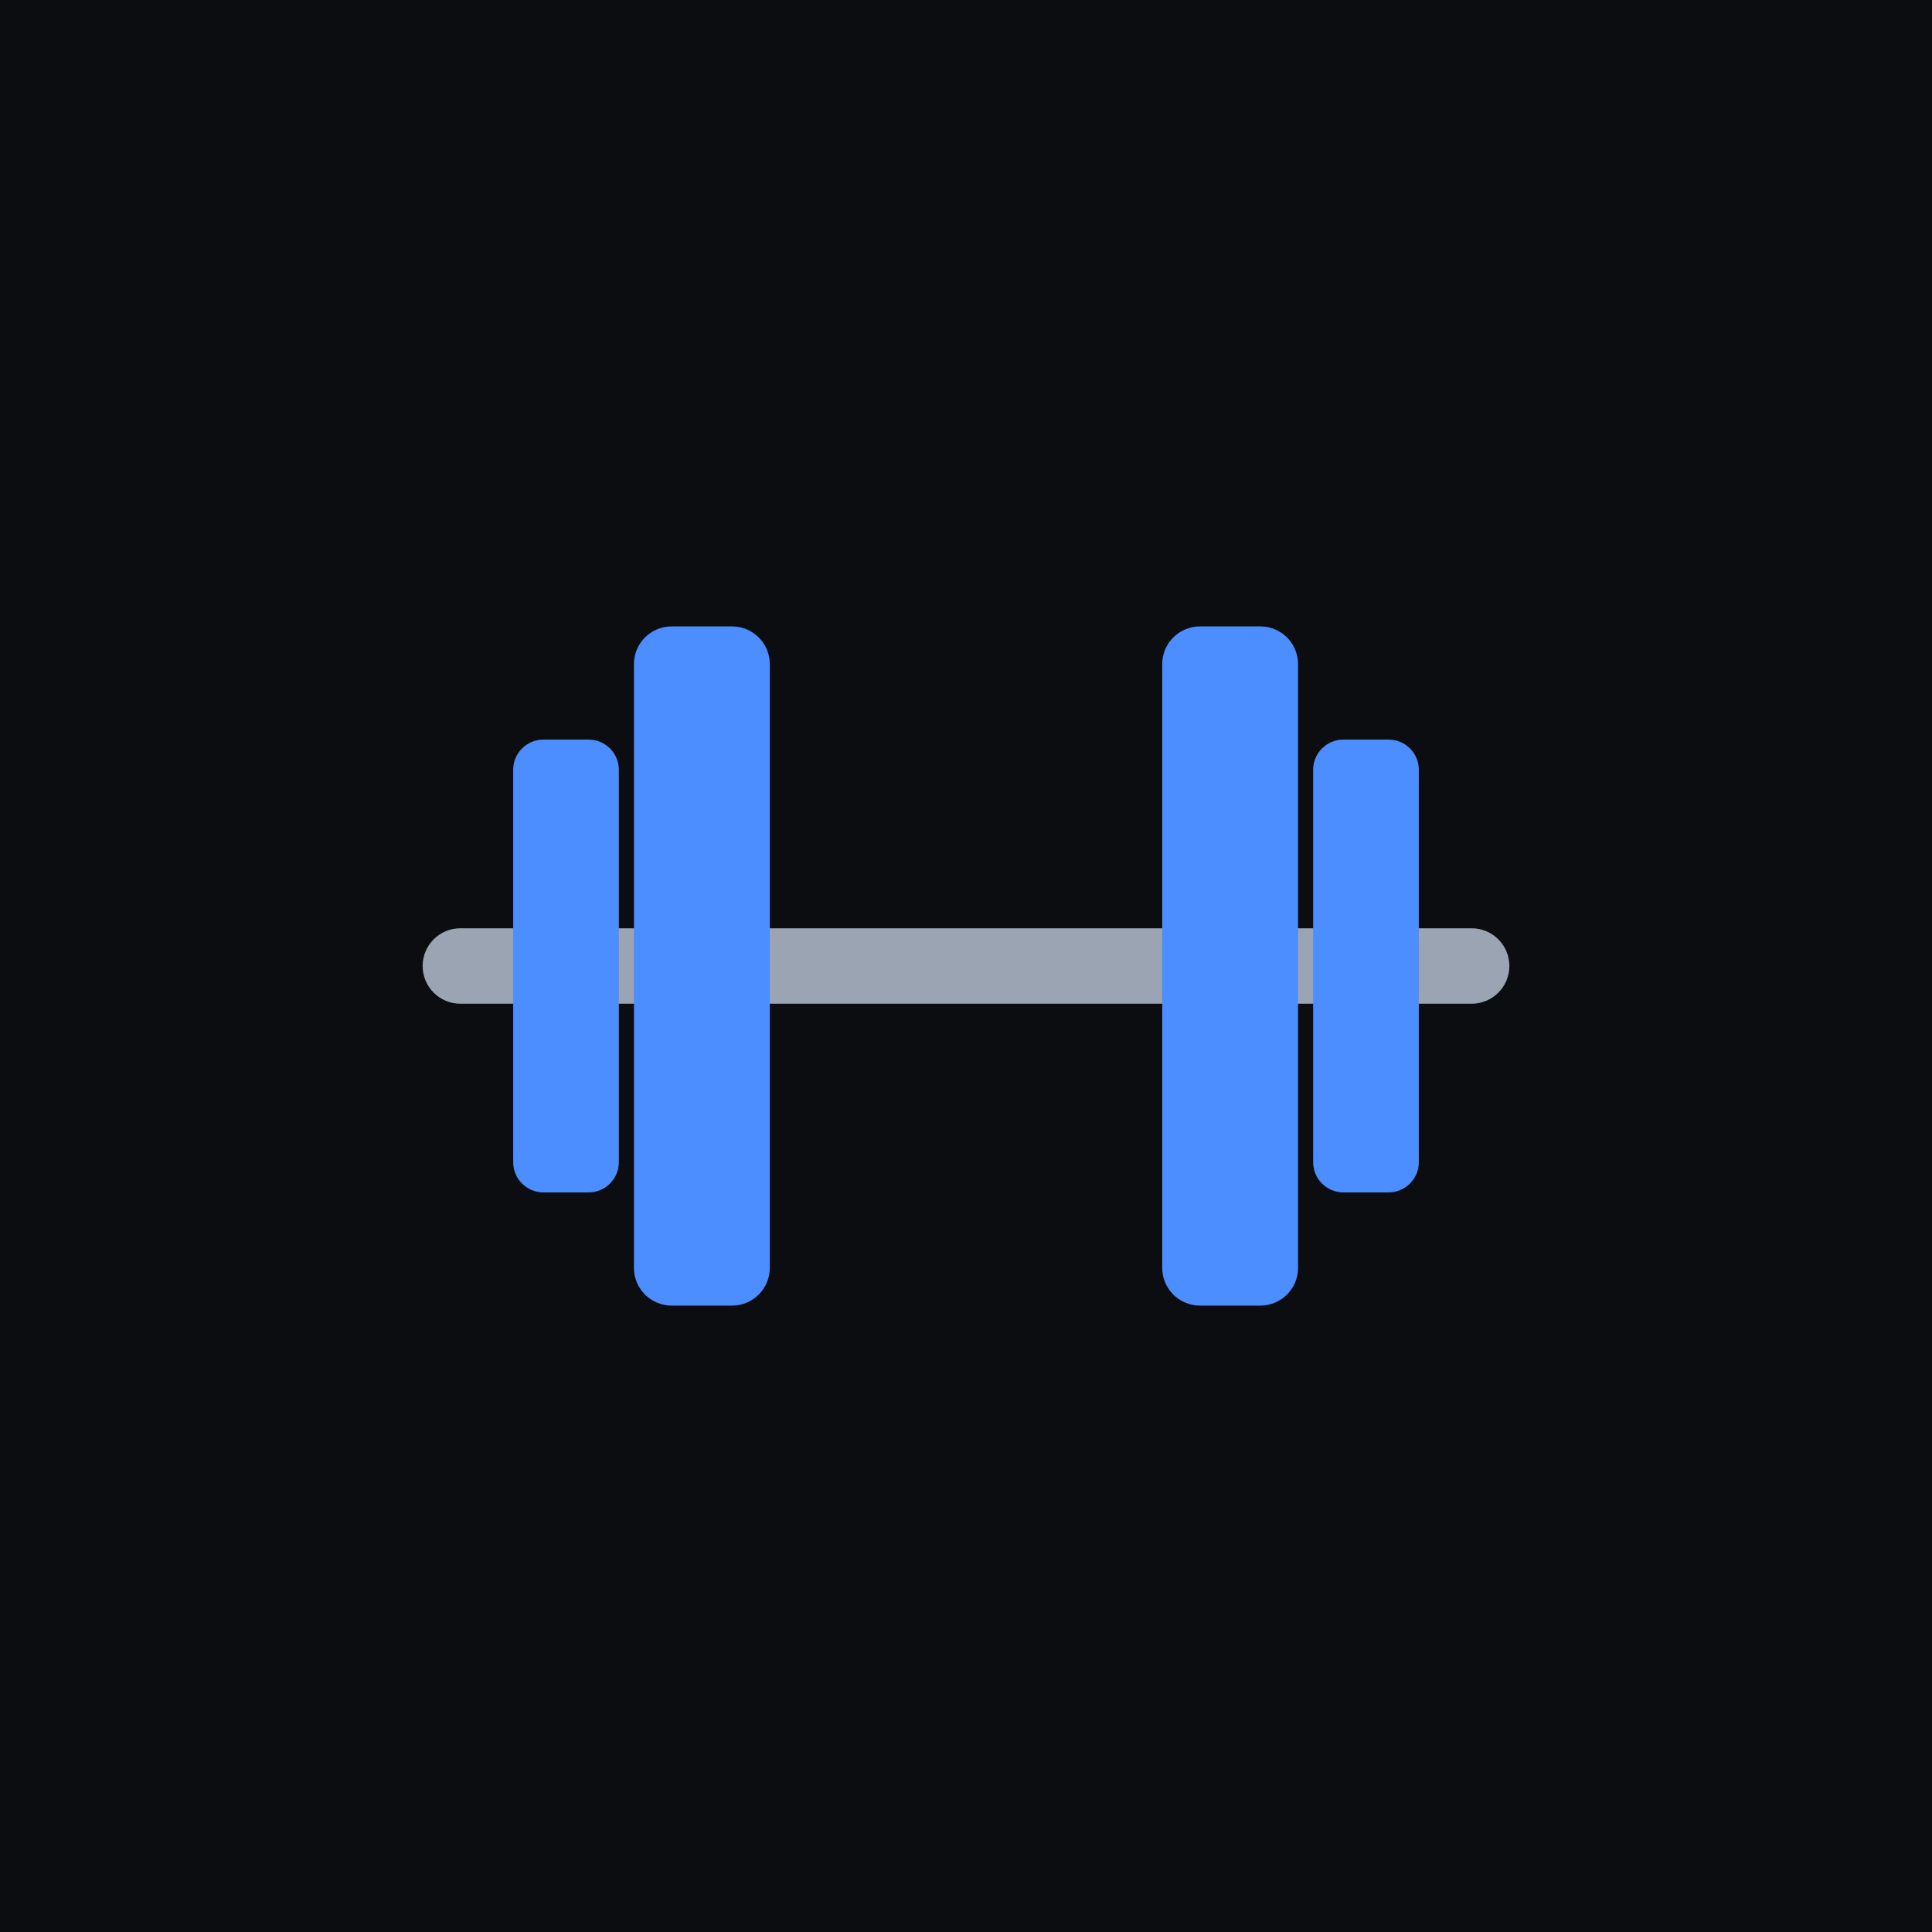
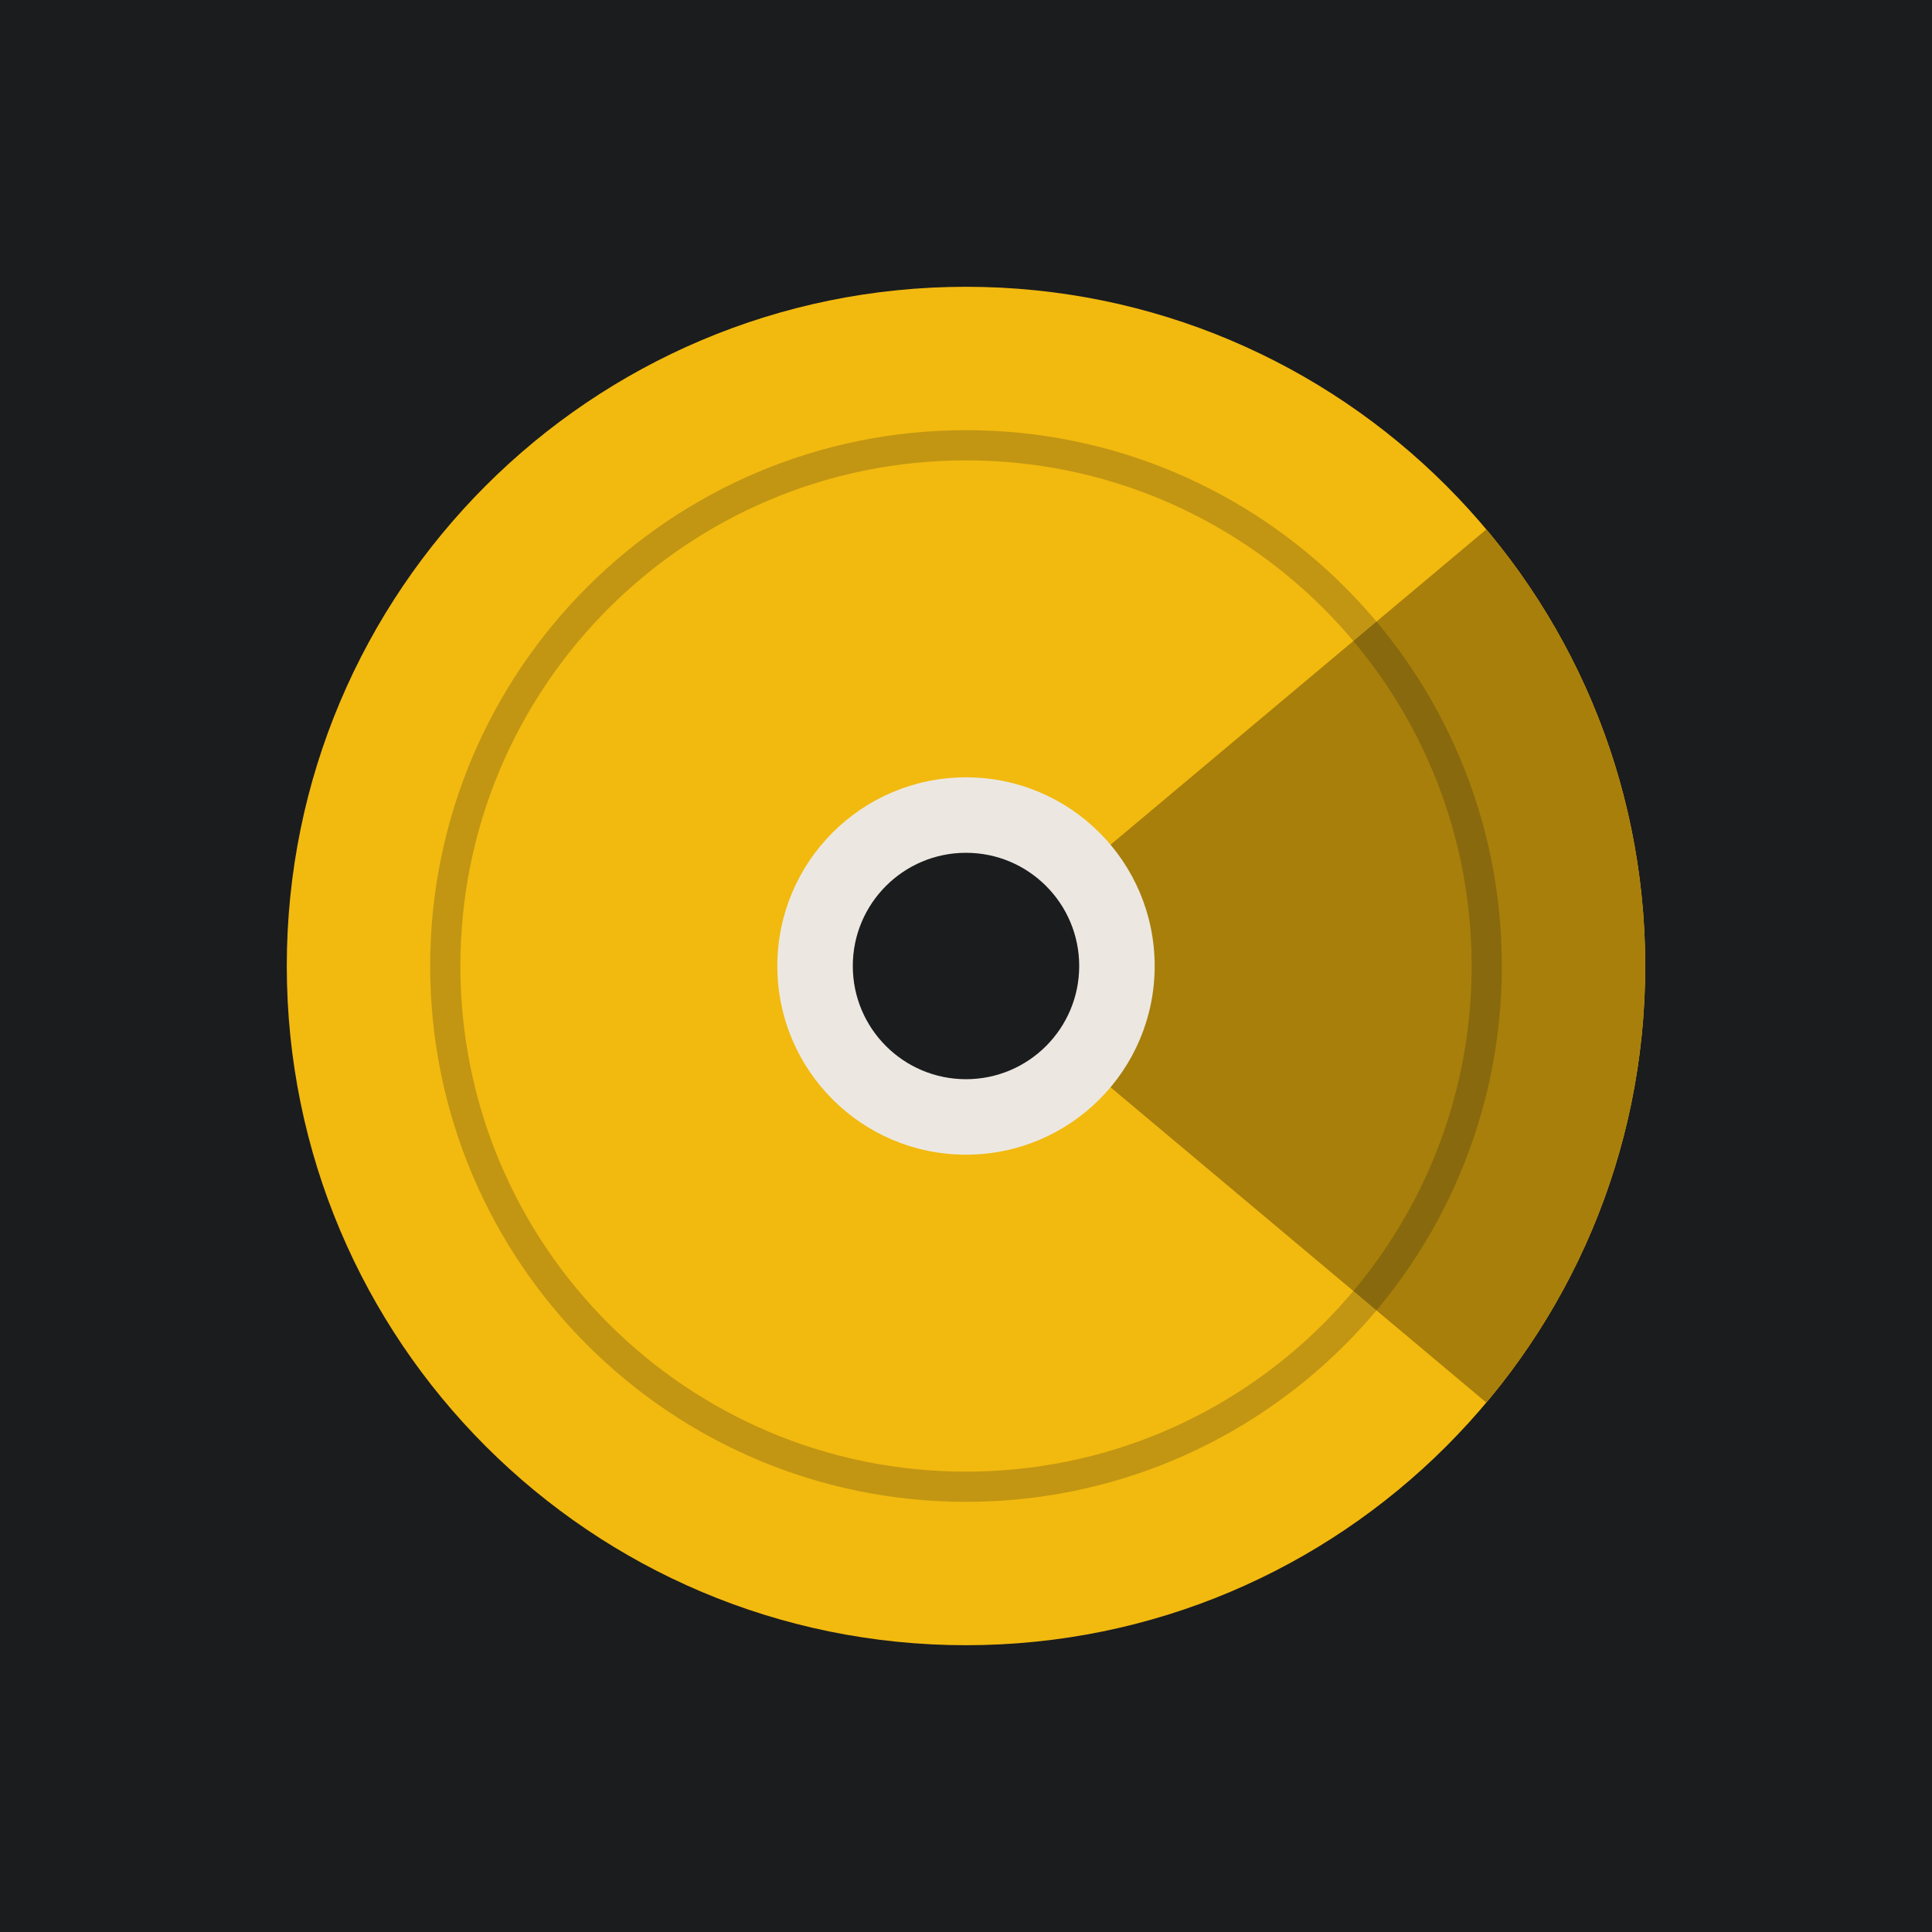
<svg xmlns="http://www.w3.org/2000/svg" viewBox="0 0 512 512">
-   <rect width="512" height="512" fill="#0b0d10" />
-   <rect x="112" y="246" width="288" height="20" rx="10" fill="#9aa4b2" />
-   <rect x="136" y="196" width="28" height="120" rx="8" fill="#4c8dff" />
-   <rect x="168" y="166" width="36" height="180" rx="10" fill="#4c8dff" />
-   <rect x="308" y="166" width="36" height="180" rx="10" fill="#4c8dff" />
-   <rect x="348" y="196" width="28" height="120" rx="8" fill="#4c8dff" />
+   <rect width="512" height="512" fill="#1b1c1e" />
+   <circle cx="256" cy="256" r="180" fill="#f2b90f" />
+   <path d="M256 256 L393.9 140.3 A180 180 0 0 1 393.9 371.7 Z" fill="#a87f0a" />
+   <circle cx="256" cy="256" r="138" fill="none" stroke="#1b1c1e" stroke-opacity="0.22" stroke-width="8" />
+   <circle cx="256" cy="256" r="50" fill="#ece8e1" />
+   <circle cx="256" cy="256" r="30" fill="#1b1c1e" />
</svg>
